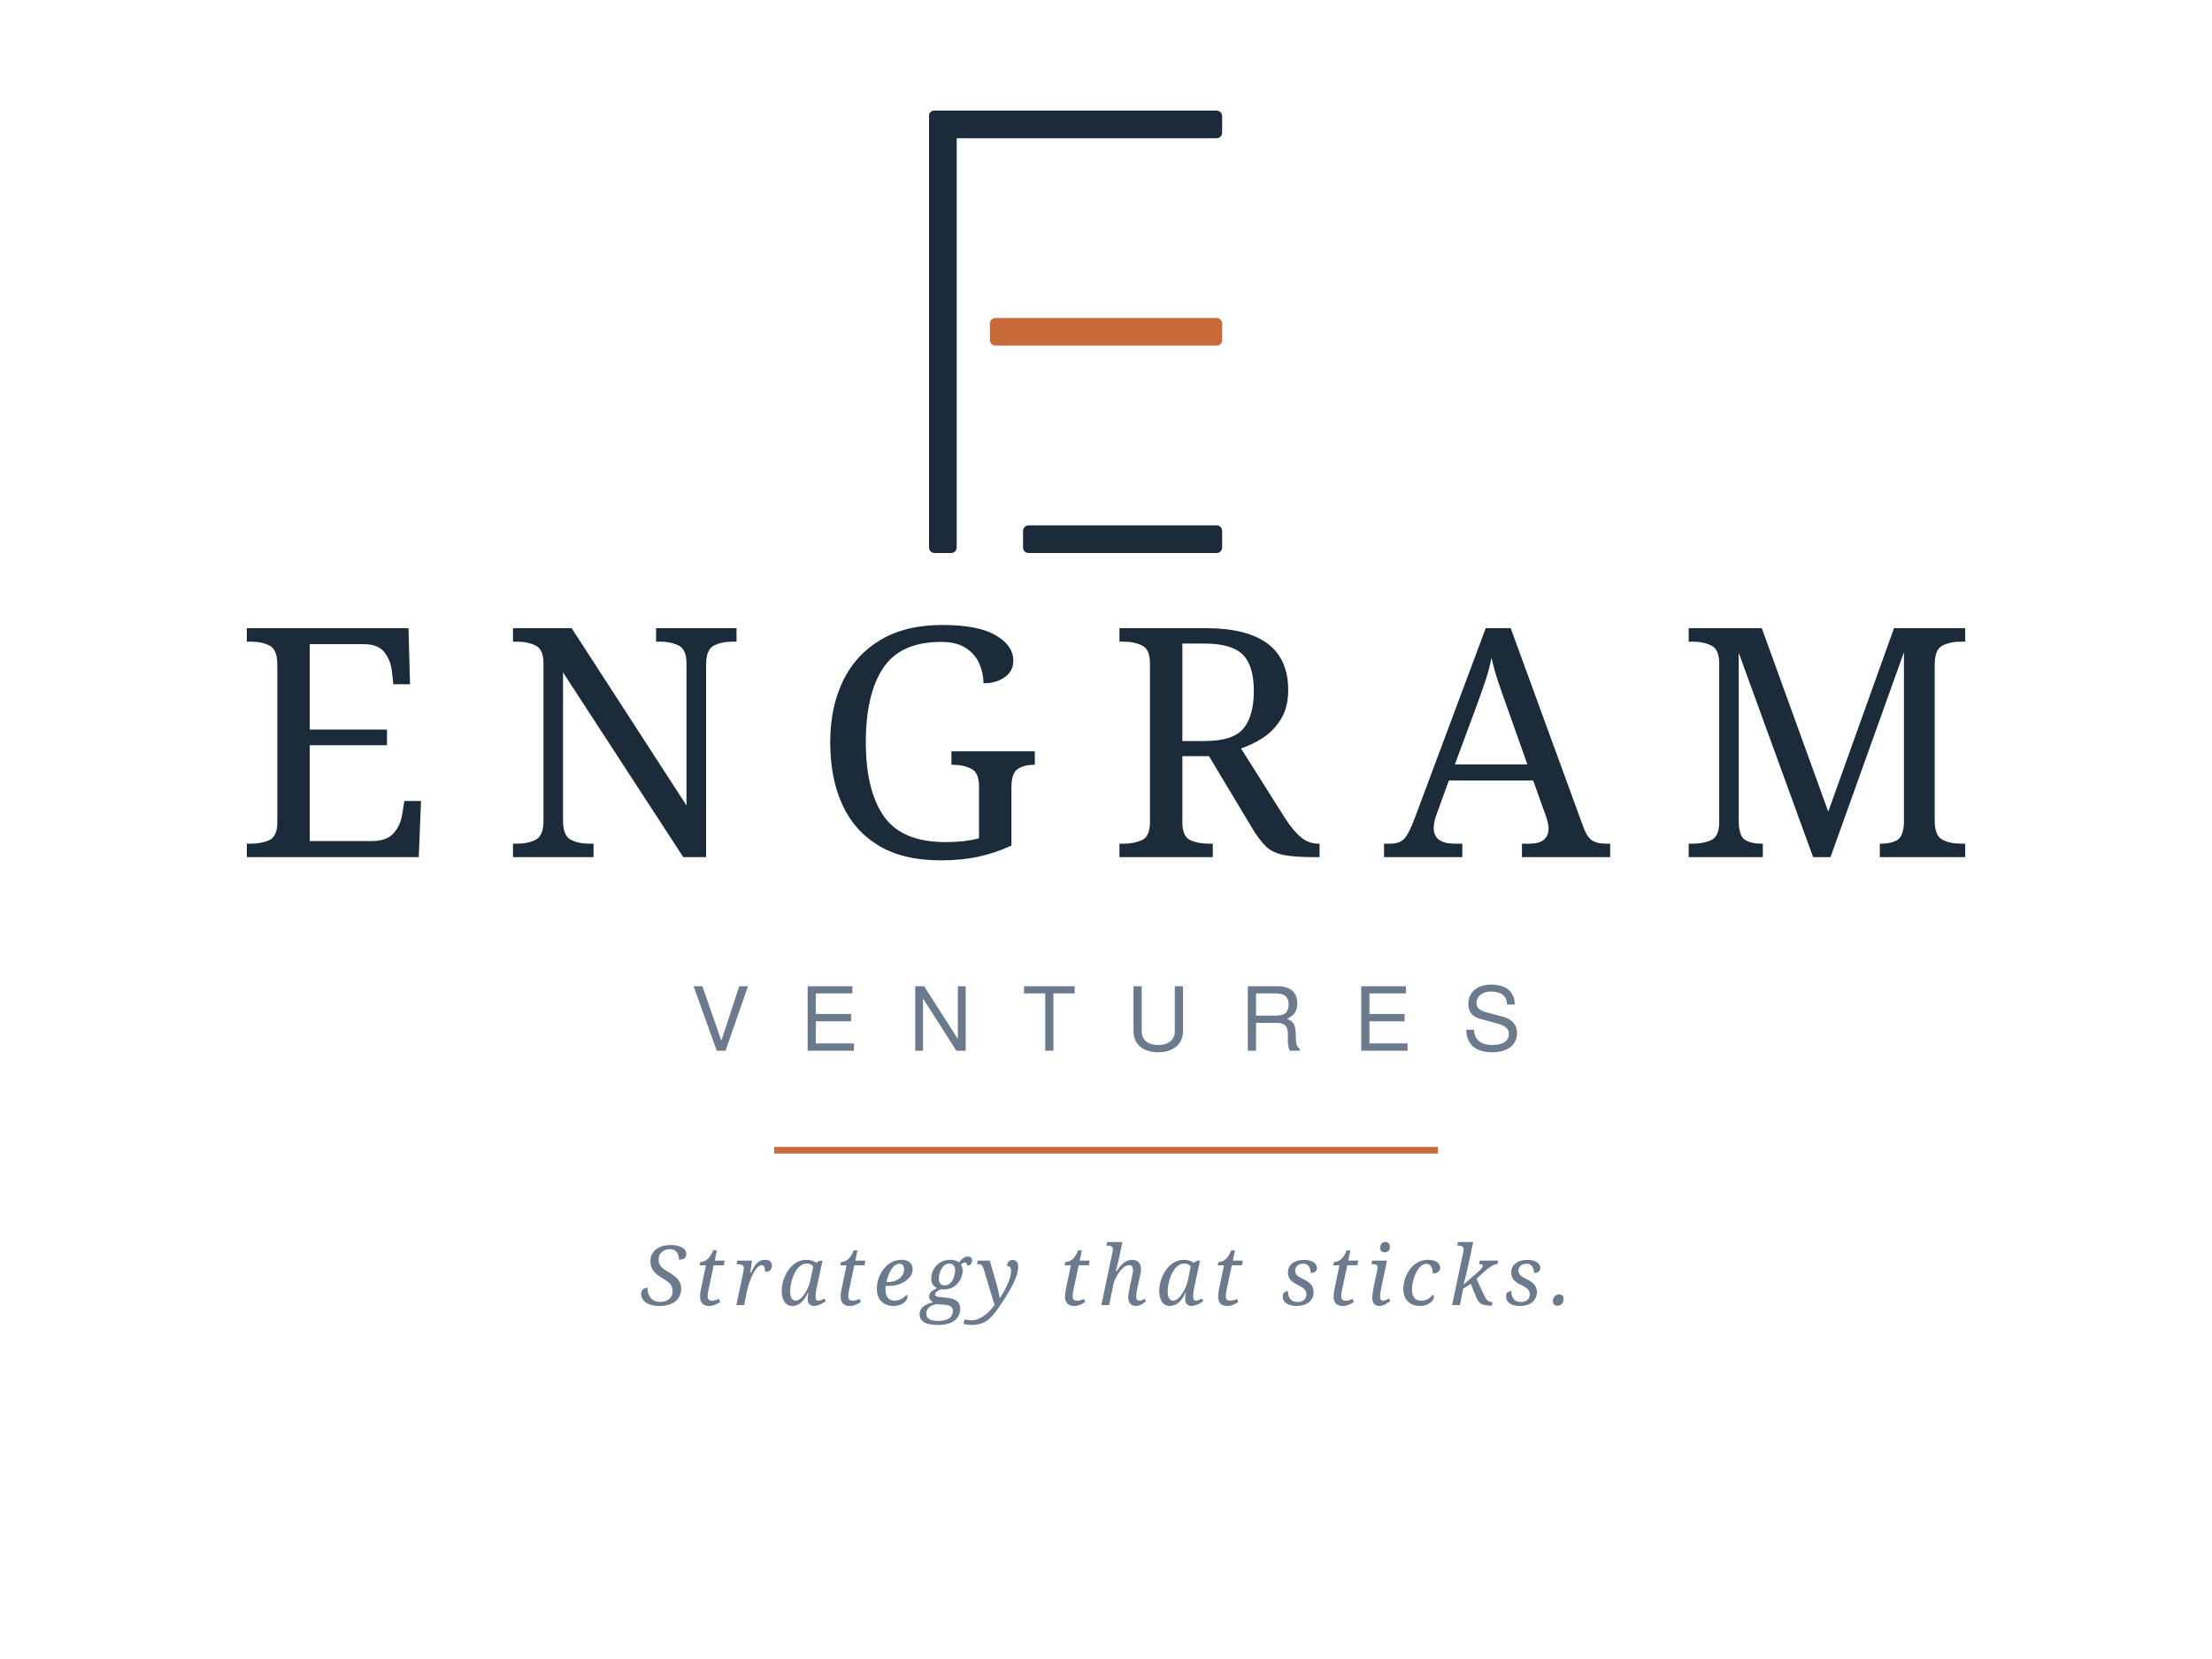
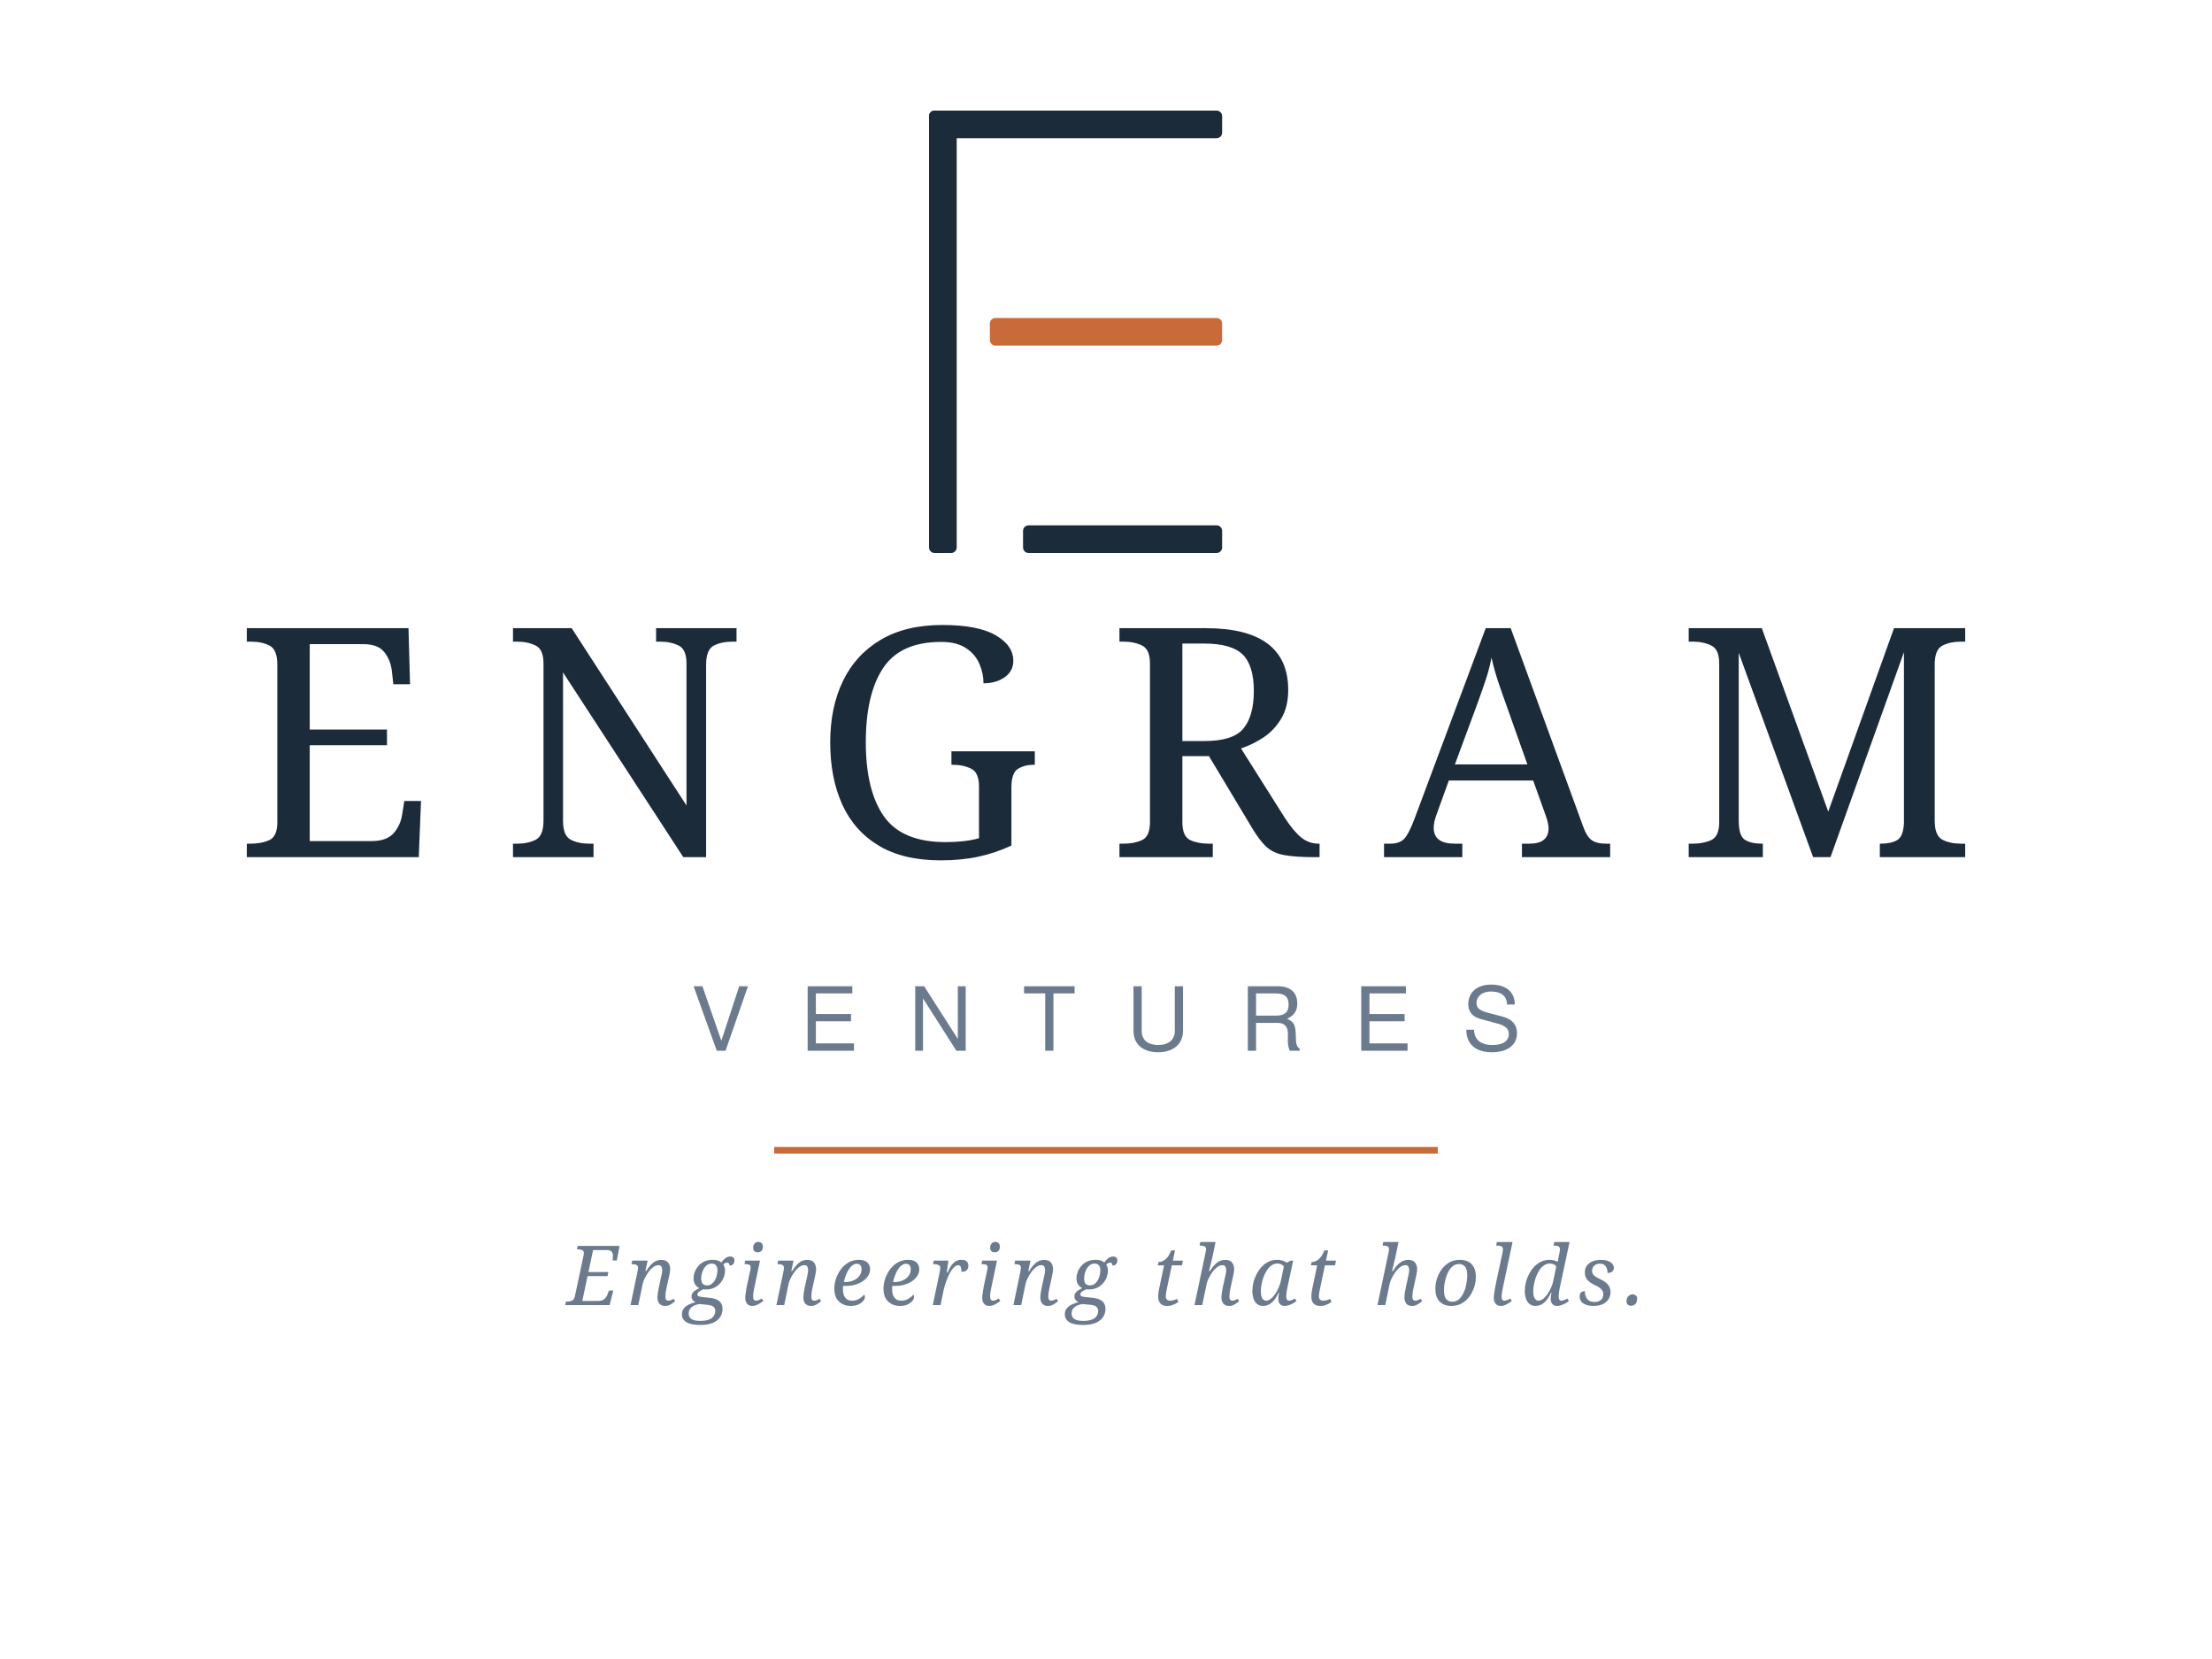
<svg xmlns="http://www.w3.org/2000/svg" width="400" height="300" viewBox="0 0 400 300">
  <g transform="translate(168, 20)">
    <rect x="0" y="0" width="5" height="80" fill="#1C2B3A" rx="1" />
    <rect x="0" y="0" width="53" height="5" fill="#1C2B3A" rx="1" />
    <rect x="11" y="37.5" width="42" height="5" fill="#C96A3A" rx="1" />
    <rect x="17" y="75" width="36" height="5" fill="#1C2B3A" rx="1" />
  </g>
  <text x="200" y="155" text-anchor="middle" font-family="'Cormorant Garamond', 'Garamond', 'Georgia', serif" font-size="58" font-weight="400" letter-spacing="12" fill="#1C2B3A">ENGRAM</text>
  <text x="200" y="190" text-anchor="middle" font-family="'Jost', 'Montserrat', 'Helvetica Neue', sans-serif" font-size="16" font-weight="400" letter-spacing="9" fill="#6B7A8D">VENTURES</text>
  <line x1="140" y1="208" x2="260" y2="208" stroke="#C96A3A" stroke-width="1.2" />
-   <text x="200" y="236" text-anchor="middle" font-family="'Cormorant Garamond', 'Garamond', 'Georgia', serif" font-size="15" font-weight="300" font-style="italic" letter-spacing="1.5" fill="#6B7A8D">Strategy that sticks.</text>
+   <text x="200" y="236" text-anchor="middle" font-family="'Cormorant Garamond', 'Garamond', 'Georgia', serif" font-size="15" font-weight="300" font-style="italic" letter-spacing="1.5" fill="#6B7A8D">Engineering that holds.</text>
</svg>
